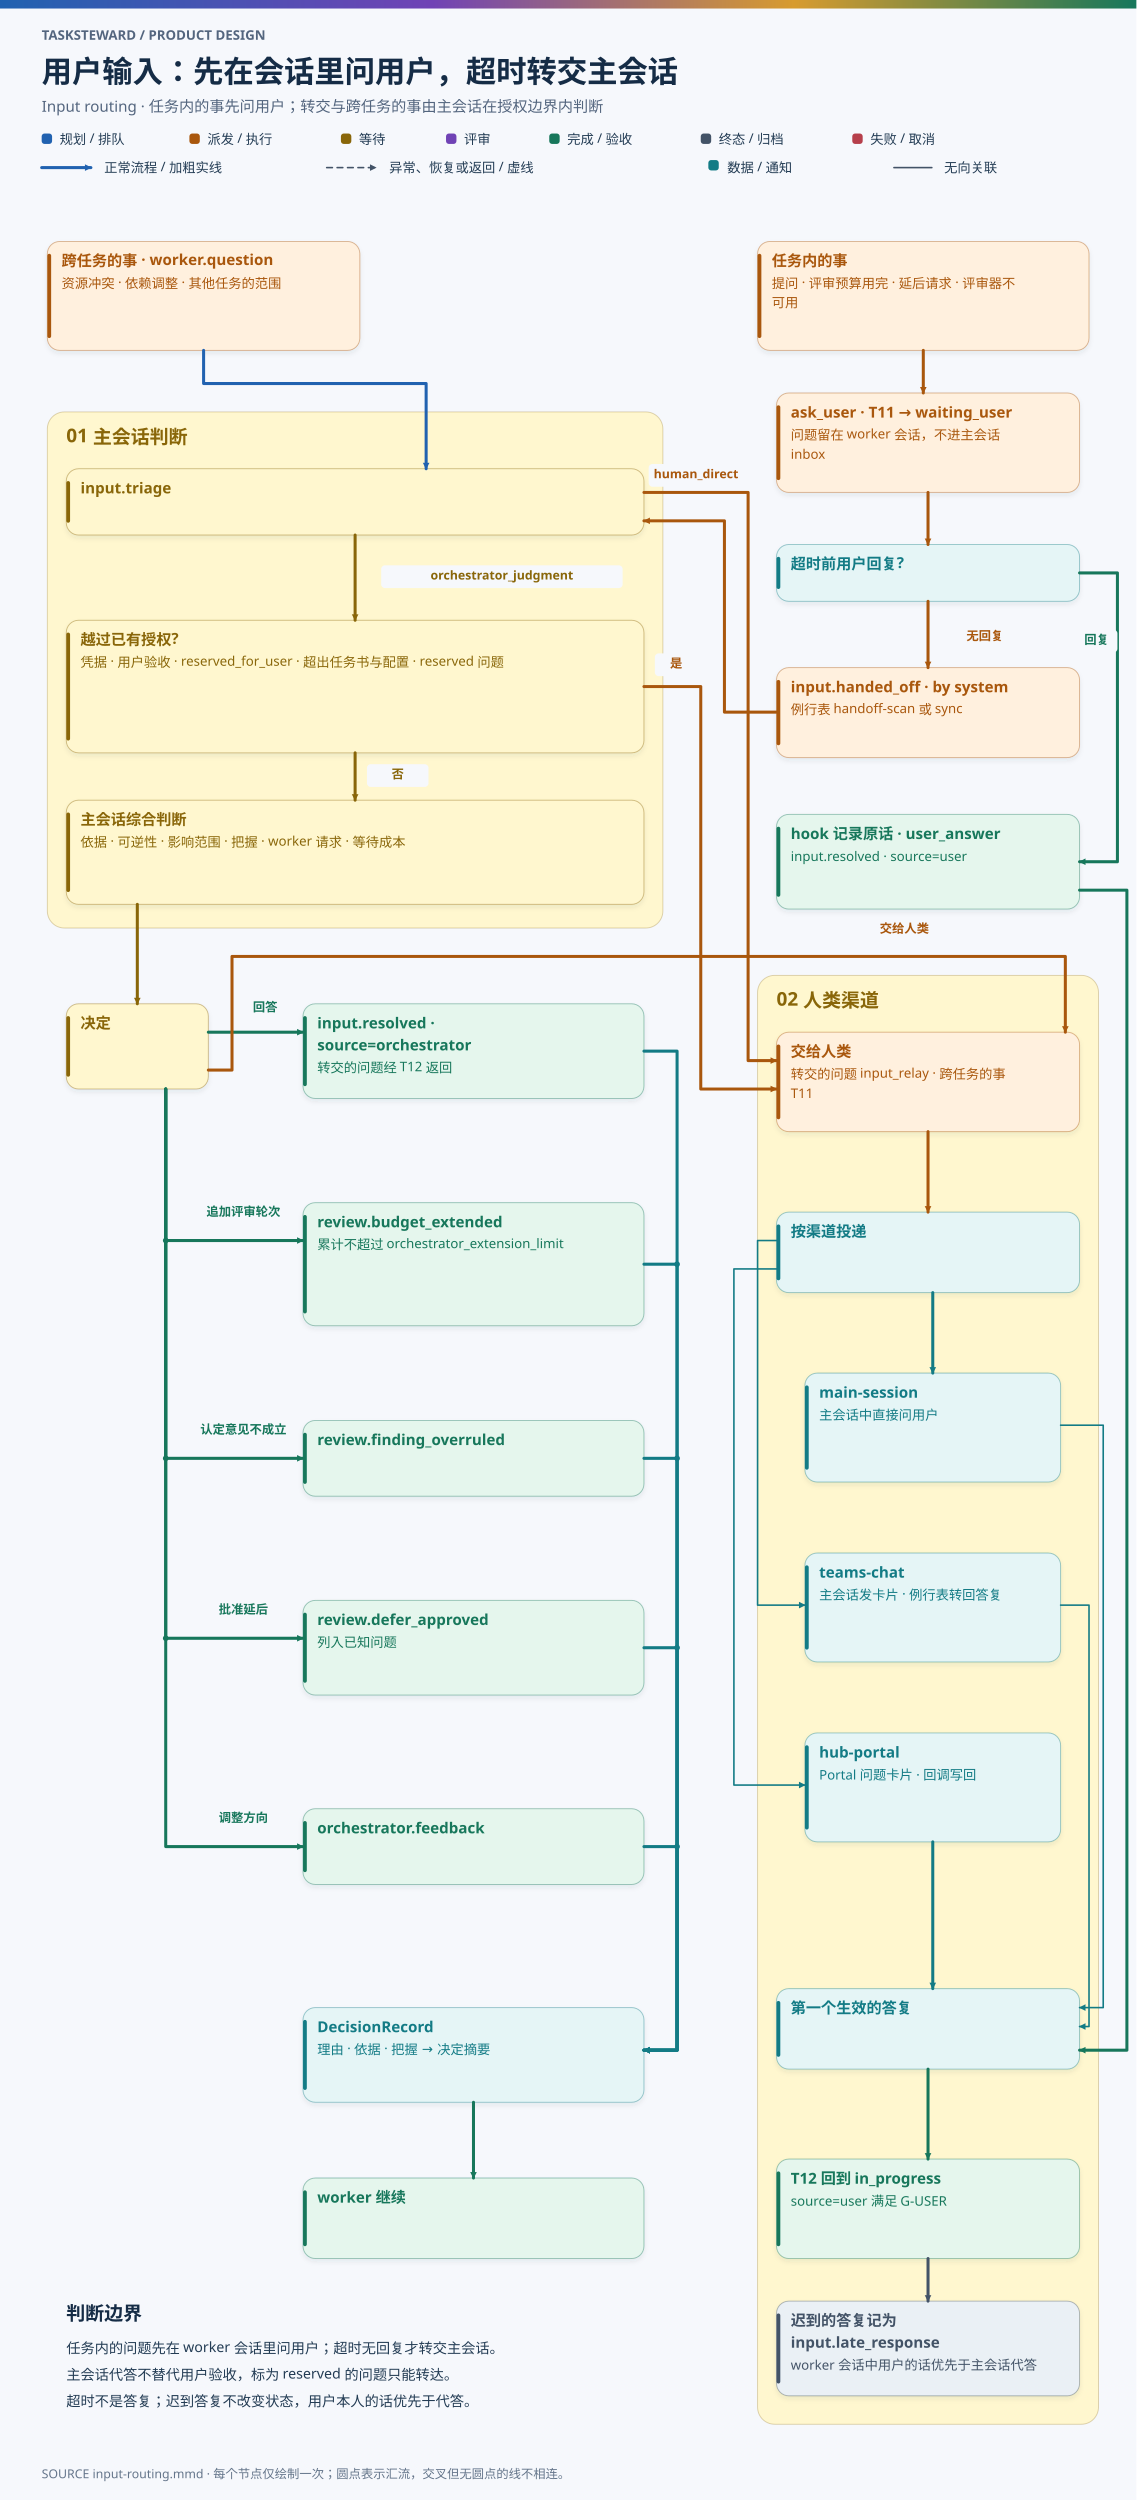
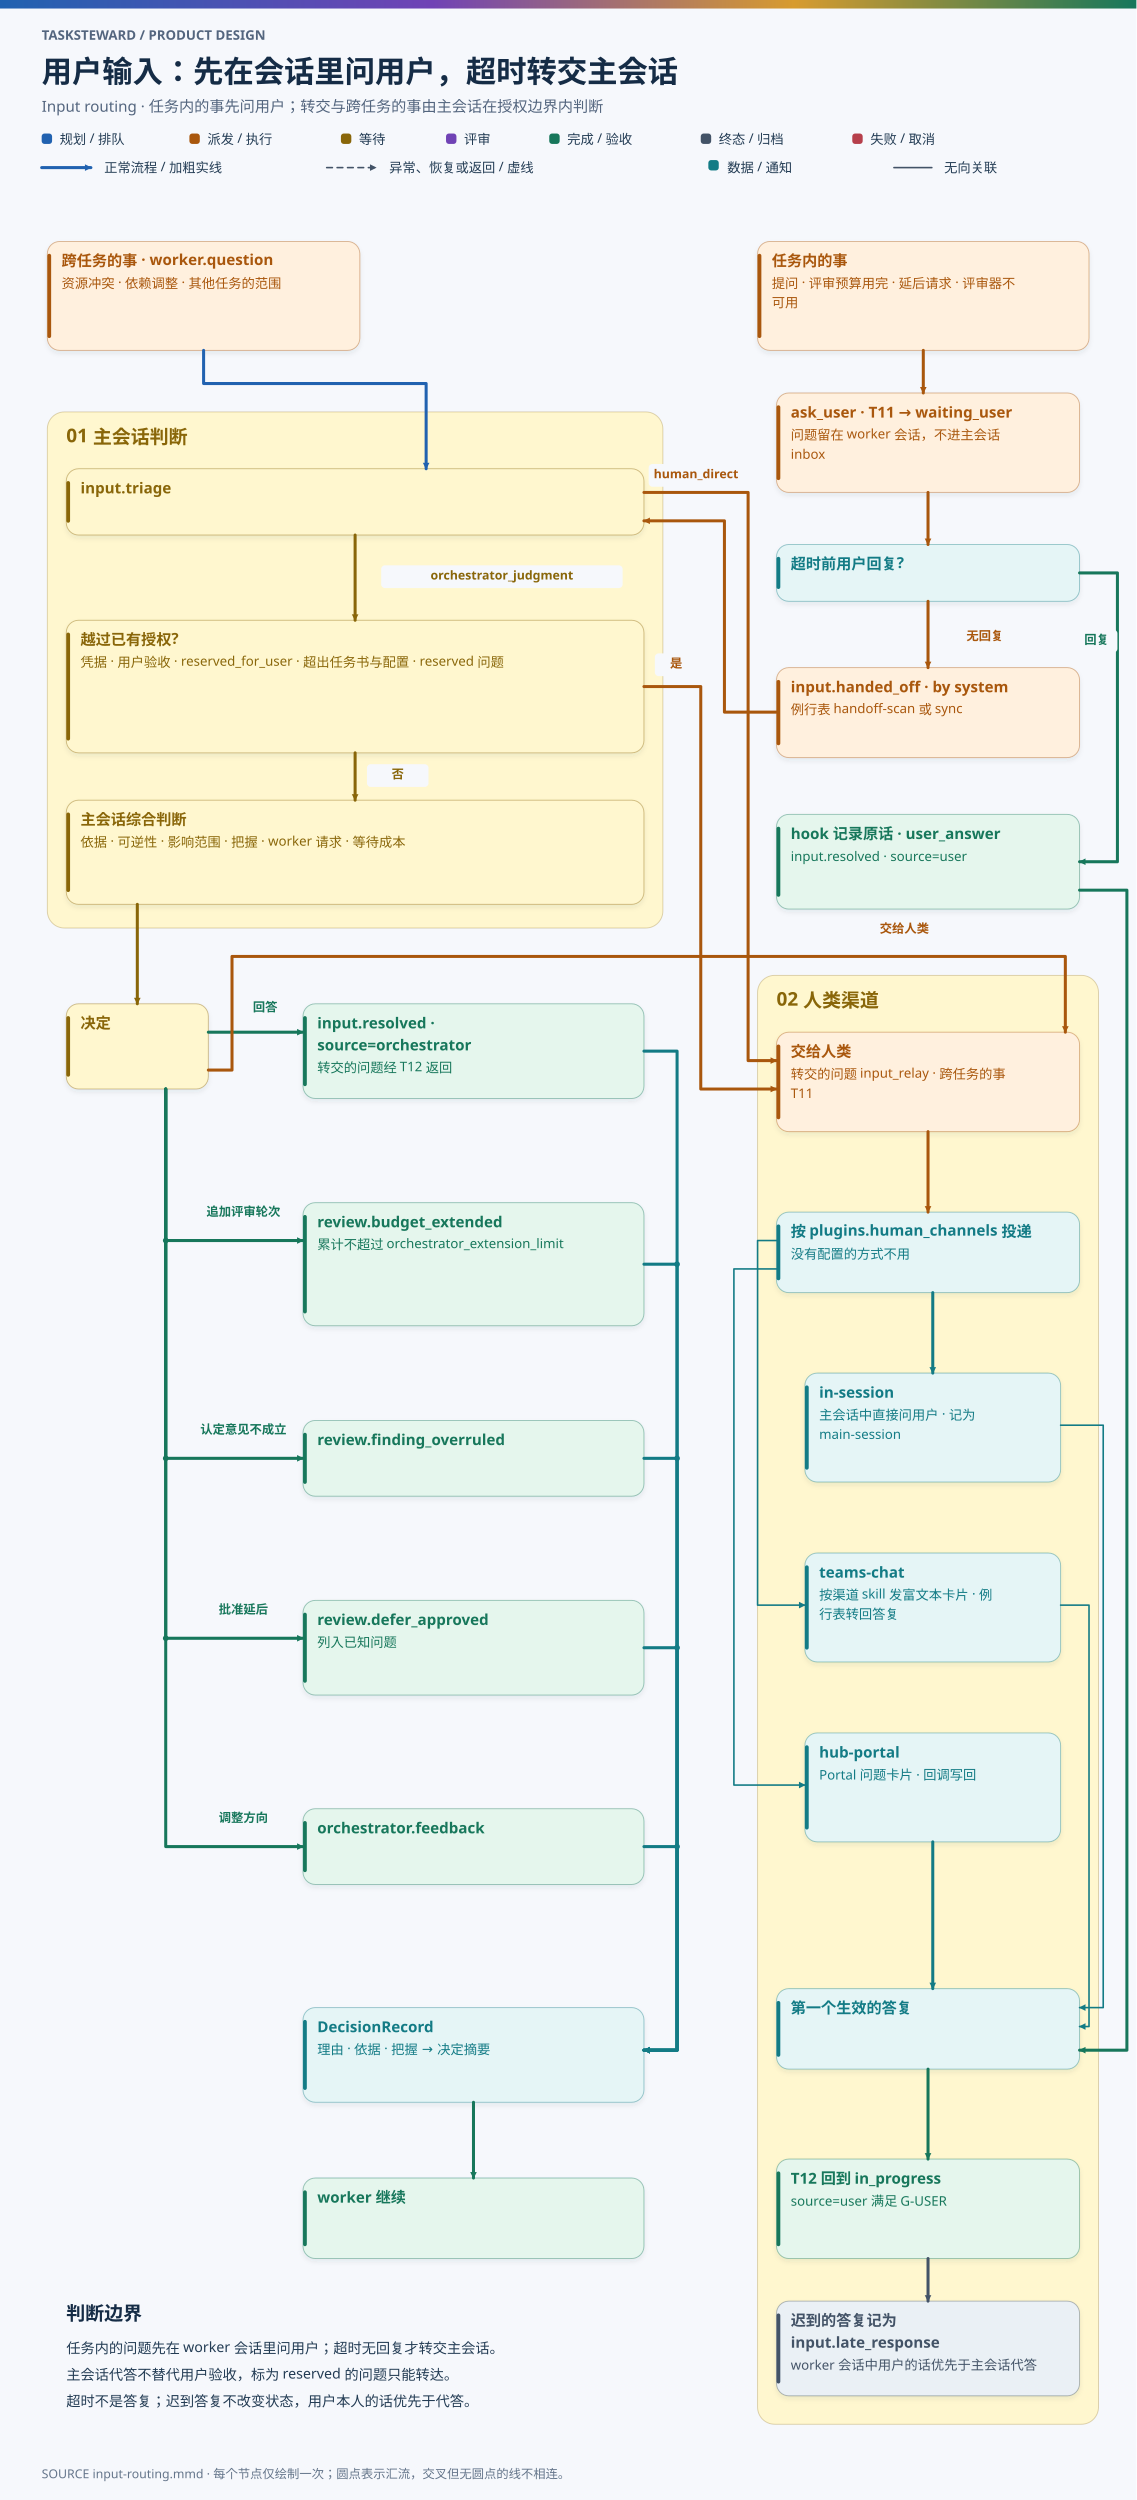
<svg xmlns="http://www.w3.org/2000/svg" width="1200" height="2640" viewBox="0 0 1200 2640" role="img" aria-labelledby="input-routing-title" font-family="Segoe UI, Microsoft YaHei, sans-serif">
  <defs>
    <linearGradient id="input-routing-header">
      <stop stop-color="#2162B0" />
      <stop offset=".38" stop-color="#7043B5" />
      <stop offset=".7" stop-color="#D79B2F" />
      <stop offset="1" stop-color="#17775B" />
    </linearGradient>
    <filter id="input-routing-shadow" x="-10%" y="-20%" width="120%" height="150%">
      <feDropShadow dx="0" dy="3" stdDeviation="3" flood-color="#19334F" flood-opacity=".08" />
    </filter>
    <marker id="input-routing-arrow-blue" viewBox="0 0 10 10" refX="9" refY="5" markerWidth="7" markerHeight="7" orient="auto-start-reverse" markerUnits="userSpaceOnUse">
      <path d="M 0 0 L 10 5 L 0 10 z" fill="#2162B0" />
    </marker>
    <marker id="input-routing-arrow-orange" viewBox="0 0 10 10" refX="9" refY="5" markerWidth="7" markerHeight="7" orient="auto-start-reverse" markerUnits="userSpaceOnUse">
      <path d="M 0 0 L 10 5 L 0 10 z" fill="#A9570D" />
    </marker>
    <marker id="input-routing-arrow-yellow" viewBox="0 0 10 10" refX="9" refY="5" markerWidth="7" markerHeight="7" orient="auto-start-reverse" markerUnits="userSpaceOnUse">
      <path d="M 0 0 L 10 5 L 0 10 z" fill="#896609" />
    </marker>
    <marker id="input-routing-arrow-purple" viewBox="0 0 10 10" refX="9" refY="5" markerWidth="7" markerHeight="7" orient="auto-start-reverse" markerUnits="userSpaceOnUse">
      <path d="M 0 0 L 10 5 L 0 10 z" fill="#7043B5" />
    </marker>
    <marker id="input-routing-arrow-green" viewBox="0 0 10 10" refX="9" refY="5" markerWidth="7" markerHeight="7" orient="auto-start-reverse" markerUnits="userSpaceOnUse">
      <path d="M 0 0 L 10 5 L 0 10 z" fill="#17775B" />
    </marker>
    <marker id="input-routing-arrow-slate" viewBox="0 0 10 10" refX="9" refY="5" markerWidth="7" markerHeight="7" orient="auto-start-reverse" markerUnits="userSpaceOnUse">
      <path d="M 0 0 L 10 5 L 0 10 z" fill="#435367" />
    </marker>
    <marker id="input-routing-arrow-red" viewBox="0 0 10 10" refX="9" refY="5" markerWidth="7" markerHeight="7" orient="auto-start-reverse" markerUnits="userSpaceOnUse">
      <path d="M 0 0 L 10 5 L 0 10 z" fill="#B63F4B" />
    </marker>
    <marker id="input-routing-arrow-teal" viewBox="0 0 10 10" refX="9" refY="5" markerWidth="7" markerHeight="7" orient="auto-start-reverse" markerUnits="userSpaceOnUse">
      <path d="M 0 0 L 10 5 L 0 10 z" fill="#137B85" />
    </marker>
  </defs>
  <rect x="0" y="0" width="1200" height="2640" rx="0" fill="#F6F8FC" stroke="none" />
  <rect x="0" y="0" width="1200" height="9" rx="0" fill="url(#input-routing-header)" stroke="none" />
  <text x="44" y="42" font-size="14" fill="#53657E" text-anchor="start" font-weight="600">TASKSTEWARD  /  PRODUCT DESIGN</text>
  <text x="44" y="87" font-size="32" fill="#152C46" text-anchor="start" font-weight="700">用户输入：先在会话里问用户，超时转交主会话</text>
  <text x="44" y="118" font-size="16" fill="#53657E" text-anchor="start" font-weight="400">Input routing  ·  任务内的事先问用户；转交与跨任务的事由主会话在授权边界内判断</text>
  <rect x="44" y="141" width="11" height="11" rx="3" fill="#2162B0" stroke="none" />
  <text x="63" y="152" font-size="14" fill="#233C54" text-anchor="start" font-weight="400">规划 / 排队</text>
  <rect x="200" y="141" width="11" height="11" rx="3" fill="#A9570D" stroke="none" />
  <text x="219" y="152" font-size="14" fill="#233C54" text-anchor="start" font-weight="400">派发 / 执行</text>
  <rect x="360" y="141" width="11" height="11" rx="3" fill="#896609" stroke="none" />
  <text x="379" y="152" font-size="14" fill="#233C54" text-anchor="start" font-weight="400">等待</text>
  <rect x="471" y="141" width="11" height="11" rx="3" fill="#7043B5" stroke="none" />
  <text x="490" y="152" font-size="14" fill="#233C54" text-anchor="start" font-weight="400">评审</text>
  <rect x="580" y="141" width="11" height="11" rx="3" fill="#17775B" stroke="none" />
  <text x="599" y="152" font-size="14" fill="#233C54" text-anchor="start" font-weight="400">完成 / 验收</text>
  <rect x="740" y="141" width="11" height="11" rx="3" fill="#435367" stroke="none" />
  <text x="759" y="152" font-size="14" fill="#233C54" text-anchor="start" font-weight="400">终态 / 归档</text>
  <rect x="900" y="141" width="11" height="11" rx="3" fill="#B63F4B" stroke="none" />
  <text x="919" y="152" font-size="14" fill="#233C54" text-anchor="start" font-weight="400">失败 / 取消</text>
  <path d="M 44,177 L 96,177" fill="none" stroke="#2162B0" stroke-width="3.2" stroke-linecap="round" stroke-linejoin="round" marker-end="url(#input-routing-arrow-blue)" />
  <text x="110" y="182" font-size="14" fill="#233C54" text-anchor="start" font-weight="400">正常流程 / 加粗实线</text>
  <path d="M 345,177 L 397,177" fill="none" stroke="#435367" stroke-width="1.7" stroke-linecap="round" stroke-linejoin="round" stroke-dasharray="6 5" marker-end="url(#input-routing-arrow-slate)" />
  <text x="411" y="182" font-size="14" fill="#233C54" text-anchor="start" font-weight="400">异常、恢复或返回 / 虚线</text>
  <rect x="748" y="169" width="11" height="11" rx="3" fill="#137B85" stroke="none" />
  <text x="768" y="182" font-size="14" fill="#233C54" text-anchor="start" font-weight="400">数据 / 通知</text>
  <path d="M 944,177 L 984,177" fill="none" stroke="#435367" stroke-width="1.7" stroke-linecap="round" stroke-linejoin="round" />
  <text x="997" y="182" font-size="14" fill="#233C54" text-anchor="start" font-weight="400">无向关联</text>
  <g data-node="Q2" data-box="50,255,330,115">
    <rect x="50" y="255" width="330" height="115" rx="13" fill="#FFF0DE" stroke="#A9570D" filter="url(#input-routing-shadow)" stroke-opacity=".40" />
    <rect x="50" y="268" width="4" height="89" rx="2" fill="#A9570D" stroke="none" />
    <text x="65" y="281" font-size="16" fill="#A9570D" text-anchor="start" font-weight="650">跨任务的事 · worker.question</text>
    <text x="65" y="304.2" font-size="14" fill="#A9570D" text-anchor="start" font-weight="400">资源冲突 · 依赖调整 · 其他任务的范围</text>
  </g>
  <g data-node="Q1" data-box="800,255,350,115">
    <rect x="800" y="255" width="350" height="115" rx="13" fill="#FFF0DE" stroke="#A9570D" filter="url(#input-routing-shadow)" stroke-opacity=".40" />
    <rect x="800" y="268" width="4" height="89" rx="2" fill="#A9570D" stroke="none" />
    <text x="815" y="281" font-size="16" fill="#A9570D" text-anchor="start" font-weight="650">任务内的事</text>
    <text x="815" y="304.2" font-size="14" fill="#A9570D" text-anchor="start" font-weight="400">提问 · 评审预算用完 · 延后请求 · 评审器不</text>
    <text x="815" y="324.5" font-size="14" fill="#A9570D" text-anchor="start" font-weight="400">可用</text>
  </g>
  <g data-node="ASK" data-box="820,415,320,105">
    <rect x="820" y="415" width="320" height="105" rx="13" fill="#FFF0DE" stroke="#A9570D" filter="url(#input-routing-shadow)" stroke-opacity=".40" />
    <rect x="820" y="428" width="4" height="79" rx="2" fill="#A9570D" stroke="none" />
    <text x="835" y="441" font-size="16" fill="#A9570D" text-anchor="start" font-weight="650">ask_user · T11 → waiting_user</text>
    <text x="835" y="464.2" font-size="14" fill="#A9570D" text-anchor="start" font-weight="400">问题留在 worker 会话，不进主会话</text>
    <text x="835" y="484.5" font-size="14" fill="#A9570D" text-anchor="start" font-weight="400">inbox</text>
  </g>
  <g data-node="U" data-box="820,575,320,60">
    <rect x="820" y="575" width="320" height="60" rx="13" fill="#E5F5F6" stroke="#137B85" filter="url(#input-routing-shadow)" stroke-opacity=".40" />
    <rect x="820" y="588" width="4" height="34" rx="2" fill="#137B85" stroke="none" />
    <text x="835" y="601" font-size="16" fill="#137B85" text-anchor="start" font-weight="650">超时前用户回复?</text>
  </g>
  <g data-node="HO" data-box="820,705,320,95">
    <rect x="820" y="705" width="320" height="95" rx="13" fill="#FFF0DE" stroke="#A9570D" filter="url(#input-routing-shadow)" stroke-opacity=".40" />
    <rect x="820" y="718" width="4" height="69" rx="2" fill="#A9570D" stroke="none" />
    <text x="835" y="731" font-size="16" fill="#A9570D" text-anchor="start" font-weight="650">input.handed_off · by system</text>
    <text x="835" y="754.2" font-size="14" fill="#A9570D" text-anchor="start" font-weight="400">例行表 handoff-scan 或 sync</text>
  </g>
  <g data-node="UA" data-box="820,860,320,100">
    <rect x="820" y="860" width="320" height="100" rx="13" fill="#E5F6ED" stroke="#17775B" filter="url(#input-routing-shadow)" stroke-opacity=".40" />
    <rect x="820" y="873" width="4" height="74" rx="2" fill="#17775B" stroke="none" />
    <text x="835" y="886" font-size="16" fill="#17775B" text-anchor="start" font-weight="650">hook 记录原话 · user_answer</text>
    <text x="835" y="909.2" font-size="14" fill="#17775B" text-anchor="start" font-weight="400">input.resolved · source=user</text>
  </g>
  <rect x="50" y="435" width="650" height="545" rx="18" fill="#FFF7CF" stroke="#896609" stroke-opacity=".28" />
  <text x="70" y="467" font-size="20" fill="#896609" text-anchor="start" font-weight="700">01  主会话判断</text>
  <g data-node="J" data-box="70,495,610,70">
    <rect x="70" y="495" width="610" height="70" rx="13" fill="#FFF7CF" stroke="#896609" filter="url(#input-routing-shadow)" stroke-opacity=".40" />
    <rect x="70" y="508" width="4" height="44" rx="2" fill="#896609" stroke="none" />
    <text x="85" y="521" font-size="16" fill="#896609" text-anchor="start" font-weight="650">input.triage</text>
  </g>
  <g data-node="A" data-box="70,655,610,140">
    <rect x="70" y="655" width="610" height="140" rx="13" fill="#FFF7CF" stroke="#896609" filter="url(#input-routing-shadow)" stroke-opacity=".40" />
    <rect x="70" y="668" width="4" height="114" rx="2" fill="#896609" stroke="none" />
    <text x="85" y="681" font-size="16" fill="#896609" text-anchor="start" font-weight="650">越过已有授权?</text>
    <text x="85" y="704.2" font-size="14" fill="#896609" text-anchor="start" font-weight="400">凭据 · 用户验收 · reserved_for_user · 超出任务书与配置 · reserved 问题</text>
  </g>
  <g data-node="F" data-box="70,845,610,110">
    <rect x="70" y="845" width="610" height="110" rx="13" fill="#FFF7CF" stroke="#896609" filter="url(#input-routing-shadow)" stroke-opacity=".40" />
    <rect x="70" y="858" width="4" height="84" rx="2" fill="#896609" stroke="none" />
    <text x="85" y="871" font-size="16" fill="#896609" text-anchor="start" font-weight="650">主会话综合判断</text>
    <text x="85" y="894.2" font-size="14" fill="#896609" text-anchor="start" font-weight="400">依据 · 可逆性 · 影响范围 · 把握 · worker 请求 · 等待成本</text>
  </g>
  <g data-node="D" data-box="70,1060,150,90">
    <rect x="70" y="1060" width="150" height="90" rx="13" fill="#FFF7CF" stroke="#896609" filter="url(#input-routing-shadow)" stroke-opacity=".40" />
    <rect x="70" y="1073" width="4" height="64" rx="2" fill="#896609" stroke="none" />
    <text x="85" y="1086" font-size="16" fill="#896609" text-anchor="start" font-weight="650">决定</text>
  </g>
  <g data-node="R1" data-box="320,1060,360,100">
    <rect x="320" y="1060" width="360" height="100" rx="13" fill="#E5F6ED" stroke="#17775B" filter="url(#input-routing-shadow)" stroke-opacity=".40" />
    <rect x="320" y="1073" width="4" height="74" rx="2" fill="#17775B" stroke="none" />
    <text x="335" y="1086" font-size="16" fill="#17775B" text-anchor="start" font-weight="650">input.resolved ·</text>
    <text x="335" y="1109.2" font-size="16" fill="#17775B" text-anchor="start" font-weight="650">source=orchestrator</text>
    <text x="335" y="1132.4" font-size="14" fill="#17775B" text-anchor="start" font-weight="400">转交的问题经 T12 返回</text>
  </g>
  <g data-node="R2" data-box="320,1270,360,130">
    <rect x="320" y="1270" width="360" height="130" rx="13" fill="#E5F6ED" stroke="#17775B" filter="url(#input-routing-shadow)" stroke-opacity=".40" />
    <rect x="320" y="1283" width="4" height="104" rx="2" fill="#17775B" stroke="none" />
    <text x="335" y="1296" font-size="16" fill="#17775B" text-anchor="start" font-weight="650">review.budget_extended</text>
    <text x="335" y="1319.2" font-size="14" fill="#17775B" text-anchor="start" font-weight="400">累计不超过 orchestrator_extension_limit</text>
  </g>
  <g data-node="R3" data-box="320,1500,360,80">
    <rect x="320" y="1500" width="360" height="80" rx="13" fill="#E5F6ED" stroke="#17775B" filter="url(#input-routing-shadow)" stroke-opacity=".40" />
    <rect x="320" y="1513" width="4" height="54" rx="2" fill="#17775B" stroke="none" />
    <text x="335" y="1526" font-size="16" fill="#17775B" text-anchor="start" font-weight="650">review.finding_overruled</text>
  </g>
  <g data-node="R4" data-box="320,1690,360,100">
    <rect x="320" y="1690" width="360" height="100" rx="13" fill="#E5F6ED" stroke="#17775B" filter="url(#input-routing-shadow)" stroke-opacity=".40" />
    <rect x="320" y="1703" width="4" height="74" rx="2" fill="#17775B" stroke="none" />
    <text x="335" y="1716" font-size="16" fill="#17775B" text-anchor="start" font-weight="650">review.defer_approved</text>
    <text x="335" y="1739.2" font-size="14" fill="#17775B" text-anchor="start" font-weight="400">列入已知问题</text>
  </g>
  <g data-node="R5" data-box="320,1910,360,80">
    <rect x="320" y="1910" width="360" height="80" rx="13" fill="#E5F6ED" stroke="#17775B" filter="url(#input-routing-shadow)" stroke-opacity=".40" />
    <rect x="320" y="1923" width="4" height="54" rx="2" fill="#17775B" stroke="none" />
    <text x="335" y="1936" font-size="16" fill="#17775B" text-anchor="start" font-weight="650">orchestrator.feedback</text>
  </g>
  <g data-node="DR" data-box="320,2120,360,100">
    <rect x="320" y="2120" width="360" height="100" rx="13" fill="#E5F5F6" stroke="#137B85" filter="url(#input-routing-shadow)" stroke-opacity=".40" />
    <rect x="320" y="2133" width="4" height="74" rx="2" fill="#137B85" stroke="none" />
    <text x="335" y="2146" font-size="16" fill="#137B85" text-anchor="start" font-weight="650">DecisionRecord</text>
    <text x="335" y="2169.2" font-size="14" fill="#137B85" text-anchor="start" font-weight="400">理由 · 依据 · 把握 → 决定摘要</text>
  </g>
  <g data-node="W1" data-box="320,2300,360,85">
    <rect x="320" y="2300" width="360" height="85" rx="13" fill="#E5F6ED" stroke="#17775B" filter="url(#input-routing-shadow)" stroke-opacity=".40" />
    <rect x="320" y="2313" width="4" height="59" rx="2" fill="#17775B" stroke="none" />
    <text x="335" y="2326" font-size="16" fill="#17775B" text-anchor="start" font-weight="650">worker 继续</text>
  </g>
  <rect x="800" y="1030" width="360" height="1530" rx="18" fill="#FFF7CF" stroke="#896609" stroke-opacity=".28" />
  <text x="820" y="1062" font-size="20" fill="#896609" text-anchor="start" font-weight="700">02  人类渠道</text>
  <g data-node="ESC" data-box="820,1090,320,105">
    <rect x="820" y="1090" width="320" height="105" rx="13" fill="#FFF0DE" stroke="#A9570D" filter="url(#input-routing-shadow)" stroke-opacity=".40" />
    <rect x="820" y="1103" width="4" height="79" rx="2" fill="#A9570D" stroke="none" />
    <text x="835" y="1116" font-size="16" fill="#A9570D" text-anchor="start" font-weight="650">交给人类</text>
    <text x="835" y="1139.2" font-size="14" fill="#A9570D" text-anchor="start" font-weight="400">转交的问题 input_relay · 跨任务的事</text>
    <text x="835" y="1159.5" font-size="14" fill="#A9570D" text-anchor="start" font-weight="400">T11</text>
  </g>
  <g data-node="CH" data-box="820,1280,320,85">
    <rect x="820" y="1280" width="320" height="85" rx="13" fill="#E5F5F6" stroke="#137B85" filter="url(#input-routing-shadow)" stroke-opacity=".40" />
    <rect x="820" y="1293" width="4" height="59" rx="2" fill="#137B85" stroke="none" />
-     <text x="835" y="1306" font-size="16" fill="#137B85" text-anchor="start" font-weight="650">按渠道投递</text>
+     <text x="835" y="1306" font-size="16" fill="#137B85" text-anchor="start" font-weight="650">按 plugins.human_channels 投递</text>
+     <text x="835" y="1329.2" font-size="14" fill="#137B85" text-anchor="start" font-weight="400">没有配置的方式不用</text>
  </g>
  <g data-node="S1" data-box="850,1450,270,115">
    <rect x="850" y="1450" width="270" height="115" rx="13" fill="#E5F5F6" stroke="#137B85" filter="url(#input-routing-shadow)" stroke-opacity=".40" />
    <rect x="850" y="1463" width="4" height="89" rx="2" fill="#137B85" stroke="none" />
-     <text x="865" y="1476" font-size="16" fill="#137B85" text-anchor="start" font-weight="650">main-session</text>
-     <text x="865" y="1499.2" font-size="14" fill="#137B85" text-anchor="start" font-weight="400">主会话中直接问用户</text>
+     <text x="865" y="1476" font-size="16" fill="#137B85" text-anchor="start" font-weight="650">in-session</text>
+     <text x="865" y="1499.2" font-size="14" fill="#137B85" text-anchor="start" font-weight="400">主会话中直接问用户 · 记为</text>
+     <text x="865" y="1519.5" font-size="14" fill="#137B85" text-anchor="start" font-weight="400">main-session</text>
  </g>
  <g data-node="S2" data-box="850,1640,270,115">
    <rect x="850" y="1640" width="270" height="115" rx="13" fill="#E5F5F6" stroke="#137B85" filter="url(#input-routing-shadow)" stroke-opacity=".40" />
    <rect x="850" y="1653" width="4" height="89" rx="2" fill="#137B85" stroke="none" />
    <text x="865" y="1666" font-size="16" fill="#137B85" text-anchor="start" font-weight="650">teams-chat</text>
-     <text x="865" y="1689.2" font-size="14" fill="#137B85" text-anchor="start" font-weight="400">主会话发卡片 · 例行表转回答复</text>
+     <text x="865" y="1689.2" font-size="14" fill="#137B85" text-anchor="start" font-weight="400">按渠道 skill 发富文本卡片 · 例</text>
+     <text x="865" y="1709.5" font-size="14" fill="#137B85" text-anchor="start" font-weight="400">行表转回答复</text>
  </g>
  <g data-node="S3" data-box="850,1830,270,115">
    <rect x="850" y="1830" width="270" height="115" rx="13" fill="#E5F5F6" stroke="#137B85" filter="url(#input-routing-shadow)" stroke-opacity=".40" />
    <rect x="850" y="1843" width="4" height="89" rx="2" fill="#137B85" stroke="none" />
    <text x="865" y="1856" font-size="16" fill="#137B85" text-anchor="start" font-weight="650">hub-portal</text>
    <text x="865" y="1879.2" font-size="14" fill="#137B85" text-anchor="start" font-weight="400">Portal 问题卡片 · 回调写回</text>
  </g>
  <g data-node="V" data-box="820,2100,320,85">
    <rect x="820" y="2100" width="320" height="85" rx="13" fill="#E5F5F6" stroke="#137B85" filter="url(#input-routing-shadow)" stroke-opacity=".40" />
    <rect x="820" y="2113" width="4" height="59" rx="2" fill="#137B85" stroke="none" />
    <text x="835" y="2126" font-size="16" fill="#137B85" text-anchor="start" font-weight="650">第一个生效的答复</text>
  </g>
  <g data-node="RR" data-box="820,2280,320,105">
    <rect x="820" y="2280" width="320" height="105" rx="13" fill="#E5F6ED" stroke="#17775B" filter="url(#input-routing-shadow)" stroke-opacity=".40" />
    <rect x="820" y="2293" width="4" height="79" rx="2" fill="#17775B" stroke="none" />
    <text x="835" y="2306" font-size="16" fill="#17775B" text-anchor="start" font-weight="650">T12 回到 in_progress</text>
    <text x="835" y="2329.2" font-size="14" fill="#17775B" text-anchor="start" font-weight="400">source=user 满足 G-USER</text>
  </g>
  <g data-node="C" data-box="820,2430,320,100">
    <rect x="820" y="2430" width="320" height="100" rx="13" fill="#EAF0F5" stroke="#435367" filter="url(#input-routing-shadow)" stroke-opacity=".40" />
    <rect x="820" y="2443" width="4" height="74" rx="2" fill="#435367" stroke="none" />
    <text x="835" y="2456" font-size="16" fill="#435367" text-anchor="start" font-weight="650">迟到的答复记为</text>
    <text x="835" y="2479.2" font-size="16" fill="#435367" text-anchor="start" font-weight="650">input.late_response</text>
    <text x="835" y="2502.4" font-size="14" fill="#435367" text-anchor="start" font-weight="400">worker 会话中用户的话优先于主会话代答</text>
  </g>
  <g data-label-ref="input-routing-label-0" data-edge="0" data-source="Q1" data-target="ASK">
    <path d="M 975,370 L 975,415" fill="none" stroke="#A9570D" stroke-width="3.2" stroke-linecap="round" stroke-linejoin="round" marker-end="url(#input-routing-arrow-orange)" />
  </g>
  <g data-label-ref="input-routing-label-1" data-edge="1" data-source="Q2" data-target="J">
    <path d="M 215,370 L 215,405 L 450,405 L 450,495" fill="none" stroke="#2162B0" stroke-width="3.2" stroke-linecap="round" stroke-linejoin="round" marker-end="url(#input-routing-arrow-blue)" />
  </g>
  <g data-label-ref="input-routing-label-2" data-edge="2" data-source="ASK" data-target="U">
    <path d="M 980,520 L 980,575" fill="none" stroke="#A9570D" stroke-width="3.2" stroke-linecap="round" stroke-linejoin="round" marker-end="url(#input-routing-arrow-orange)" />
  </g>
  <g data-label-ref="input-routing-label-3" data-edge="3" data-source="U" data-target="UA">
    <path d="M 1140,605 L 1180,605 L 1180,910 L 1140,910" fill="none" stroke="#17775B" stroke-width="3.2" stroke-linecap="round" stroke-linejoin="round" marker-end="url(#input-routing-arrow-green)" />
  </g>
  <g data-label-ref="input-routing-label-4" data-edge="4" data-source="U" data-target="HO">
    <path d="M 980,635 L 980,705" fill="none" stroke="#A9570D" stroke-width="3.2" stroke-linecap="round" stroke-linejoin="round" marker-end="url(#input-routing-arrow-orange)" />
  </g>
  <g data-label-ref="input-routing-label-5" data-edge="5" data-source="HO" data-target="J">
    <path d="M 820,752 L 765,752 L 765,550 L 680,550" fill="none" stroke="#A9570D" stroke-width="3.2" stroke-linecap="round" stroke-linejoin="round" marker-end="url(#input-routing-arrow-orange)" />
  </g>
  <g data-label-ref="input-routing-label-6" data-edge="6" data-source="J" data-target="ESC">
    <path d="M 680,520 L 790,520 L 790,1120 L 820,1120" fill="none" stroke="#A9570D" stroke-width="3.2" stroke-linecap="round" stroke-linejoin="round" marker-end="url(#input-routing-arrow-orange)" />
  </g>
  <g data-label-ref="input-routing-label-7" data-edge="7" data-source="J" data-target="A">
    <path d="M 375.0,565 L 375.0,655" fill="none" stroke="#896609" stroke-width="3.2" stroke-linecap="round" stroke-linejoin="round" marker-end="url(#input-routing-arrow-yellow)" />
  </g>
  <g data-label-ref="input-routing-label-8" data-edge="8" data-source="A" data-target="ESC">
    <path d="M 680,725 L 740,725 L 740,1150 L 820,1150" fill="none" stroke="#A9570D" stroke-width="3.2" stroke-linecap="round" stroke-linejoin="round" marker-end="url(#input-routing-arrow-orange)" />
  </g>
  <g data-label-ref="input-routing-label-9" data-edge="9" data-source="A" data-target="F">
    <path d="M 375.0,795 L 375.0,845" fill="none" stroke="#896609" stroke-width="3.2" stroke-linecap="round" stroke-linejoin="round" marker-end="url(#input-routing-arrow-yellow)" />
  </g>
  <g data-label-ref="input-routing-label-10" data-edge="10" data-source="F" data-target="D">
    <path d="M 145,955 L 145,1060" fill="none" stroke="#896609" stroke-width="3.2" stroke-linecap="round" stroke-linejoin="round" marker-end="url(#input-routing-arrow-yellow)" />
  </g>
  <g data-label-ref="input-routing-label-11" data-edge="11" data-source="D" data-target="R1">
    <path d="M 220,1090 L 320,1090" fill="none" stroke="#17775B" stroke-width="3.2" stroke-linecap="round" stroke-linejoin="round" marker-end="url(#input-routing-arrow-green)" />
  </g>
  <g data-label-ref="input-routing-label-12" data-edge="12" data-source="D" data-target="R2">
    <path d="M 175,1150 L 175,1310 L 320,1310" fill="none" stroke="#17775B" stroke-width="3.2" stroke-linecap="round" stroke-linejoin="round" marker-end="url(#input-routing-arrow-green)" />
  </g>
  <g data-label-ref="input-routing-label-13" data-edge="13" data-source="D" data-target="R3">
    <path d="M 175,1150 L 175,1540 L 320,1540" fill="none" stroke="#17775B" stroke-width="3.2" stroke-linecap="round" stroke-linejoin="round" marker-end="url(#input-routing-arrow-green)" />
  </g>
  <g data-label-ref="input-routing-label-14" data-edge="14" data-source="D" data-target="R4">
    <path d="M 175,1150 L 175,1730 L 320,1730" fill="none" stroke="#17775B" stroke-width="3.2" stroke-linecap="round" stroke-linejoin="round" marker-end="url(#input-routing-arrow-green)" />
  </g>
  <g data-label-ref="input-routing-label-15" data-edge="15" data-source="D" data-target="R5">
    <path d="M 175,1150 L 175,1950 L 320,1950" fill="none" stroke="#17775B" stroke-width="3.2" stroke-linecap="round" stroke-linejoin="round" marker-end="url(#input-routing-arrow-green)" />
  </g>
  <g data-label-ref="input-routing-label-16" data-edge="16" data-source="D" data-target="ESC">
    <path d="M 220,1130 L 245,1130 L 245,1010 L 1125,1010 L 1125,1090" fill="none" stroke="#A9570D" stroke-width="3.2" stroke-linecap="round" stroke-linejoin="round" marker-end="url(#input-routing-arrow-orange)" />
  </g>
  <g data-label-ref="input-routing-label-17" data-edge="17" data-source="R1" data-target="DR">
    <path d="M 680,1110 L 715,1110 L 715,2165 L 680,2165" fill="none" stroke="#137B85" stroke-width="3.2" stroke-linecap="round" stroke-linejoin="round" marker-end="url(#input-routing-arrow-teal)" />
  </g>
  <g data-label-ref="input-routing-label-18" data-edge="18" data-source="R2" data-target="DR">
    <path d="M 680,1335 L 715,1335 L 715,2165 L 680,2165" fill="none" stroke="#137B85" stroke-width="3.2" stroke-linecap="round" stroke-linejoin="round" marker-end="url(#input-routing-arrow-teal)" />
  </g>
  <g data-label-ref="input-routing-label-19" data-edge="19" data-source="R3" data-target="DR">
    <path d="M 680,1540 L 715,1540 L 715,2165 L 680,2165" fill="none" stroke="#137B85" stroke-width="3.2" stroke-linecap="round" stroke-linejoin="round" marker-end="url(#input-routing-arrow-teal)" />
  </g>
  <g data-label-ref="input-routing-label-20" data-edge="20" data-source="R4" data-target="DR">
    <path d="M 680,1740 L 715,1740 L 715,2165 L 680,2165" fill="none" stroke="#137B85" stroke-width="3.2" stroke-linecap="round" stroke-linejoin="round" marker-end="url(#input-routing-arrow-teal)" />
  </g>
  <g data-label-ref="input-routing-label-21" data-edge="21" data-source="R5" data-target="DR">
    <path d="M 680,1950 L 715,1950 L 715,2165 L 680,2165" fill="none" stroke="#137B85" stroke-width="3.2" stroke-linecap="round" stroke-linejoin="round" marker-end="url(#input-routing-arrow-teal)" />
  </g>
  <circle cx="175" cy="1310" r="3" fill="#17775B" />
  <circle cx="175" cy="1540" r="3" fill="#17775B" />
  <circle cx="175" cy="1730" r="3" fill="#17775B" />
  <circle cx="715" cy="1335" r="3" fill="#137B85" />
  <circle cx="715" cy="1540" r="3" fill="#137B85" />
  <circle cx="715" cy="1740" r="3" fill="#137B85" />
  <circle cx="715" cy="1950" r="3" fill="#137B85" />
  <g data-label-ref="input-routing-label-22" data-edge="22" data-source="DR" data-target="W1">
    <path d="M 500.0,2220 L 500.0,2300" fill="none" stroke="#17775B" stroke-width="3.2" stroke-linecap="round" stroke-linejoin="round" marker-end="url(#input-routing-arrow-green)" />
  </g>
  <g data-label-ref="input-routing-label-23" data-edge="23" data-source="ESC" data-target="CH">
    <path d="M 980.0,1195 L 980.0,1280" fill="none" stroke="#A9570D" stroke-width="3.2" stroke-linecap="round" stroke-linejoin="round" marker-end="url(#input-routing-arrow-orange)" />
  </g>
  <g data-label-ref="input-routing-label-24" data-edge="24" data-source="CH" data-target="S1">
    <path d="M 985,1365 L 985,1450" fill="none" stroke="#137B85" stroke-width="3.2" stroke-linecap="round" stroke-linejoin="round" marker-end="url(#input-routing-arrow-teal)" />
  </g>
  <g data-label-ref="input-routing-label-25" data-edge="25" data-source="CH" data-target="S2">
    <path d="M 820,1310 L 800,1310 L 800,1695 L 850,1695" fill="none" stroke="#137B85" stroke-width="1.7" stroke-linecap="round" stroke-linejoin="round" marker-end="url(#input-routing-arrow-teal)" />
  </g>
  <g data-label-ref="input-routing-label-26" data-edge="26" data-source="CH" data-target="S3">
    <path d="M 820,1340 L 775,1340 L 775,1885 L 850,1885" fill="none" stroke="#137B85" stroke-width="1.7" stroke-linecap="round" stroke-linejoin="round" marker-end="url(#input-routing-arrow-teal)" />
  </g>
  <g data-label-ref="input-routing-label-27" data-edge="27" data-source="S1" data-target="V">
    <path d="M 1120,1505 L 1165,1505 L 1165,2120 L 1140,2120" fill="none" stroke="#137B85" stroke-width="1.7" stroke-linecap="round" stroke-linejoin="round" marker-end="url(#input-routing-arrow-teal)" />
  </g>
  <g data-label-ref="input-routing-label-28" data-edge="28" data-source="S2" data-target="V">
    <path d="M 1120,1695 L 1150,1695 L 1150,2140 L 1140,2140" fill="none" stroke="#137B85" stroke-width="1.7" stroke-linecap="round" stroke-linejoin="round" marker-end="url(#input-routing-arrow-teal)" />
  </g>
  <g data-label-ref="input-routing-label-29" data-edge="29" data-source="S3" data-target="V">
    <path d="M 985,1945 L 985,2100" fill="none" stroke="#137B85" stroke-width="3.2" stroke-linecap="round" stroke-linejoin="round" marker-end="url(#input-routing-arrow-teal)" />
  </g>
  <g data-label-ref="input-routing-label-30" data-edge="30" data-source="UA" data-target="V">
    <path d="M 1140,940 L 1190,940 L 1190,2165 L 1140,2165" fill="none" stroke="#17775B" stroke-width="3.2" stroke-linecap="round" stroke-linejoin="round" marker-end="url(#input-routing-arrow-green)" />
  </g>
  <g data-label-ref="input-routing-label-31" data-edge="31" data-source="V" data-target="RR">
    <path d="M 980.0,2185 L 980.0,2280" fill="none" stroke="#17775B" stroke-width="3.2" stroke-linecap="round" stroke-linejoin="round" marker-end="url(#input-routing-arrow-green)" />
  </g>
  <g data-label-ref="input-routing-label-32" data-edge="32" data-source="RR" data-target="C">
    <path d="M 980.0,2385 L 980.0,2430" fill="none" stroke="#435367" stroke-width="3.2" stroke-linecap="round" stroke-linejoin="round" marker-end="url(#input-routing-arrow-slate)" />
  </g>
  <text x="70" y="2450" font-size="20" fill="#152C46" text-anchor="start" font-weight="700">判断边界</text>
  <text x="70" y="2485" font-size="15" fill="#233C54" text-anchor="start" font-weight="400">任务内的问题先在 worker 会话里问用户；超时无回复才转交主会话。</text>
  <text x="70" y="2513" font-size="15" fill="#233C54" text-anchor="start" font-weight="400">主会话代答不替代用户验收，标为 reserved 的问题只能转达。</text>
  <text x="70" y="2541" font-size="15" fill="#233C54" text-anchor="start" font-weight="400">超时不是答复；迟到答复不改变状态，用户本人的话优先于代答。</text>
  <g id="input-routing-label-0" />
  <g id="input-routing-label-1" />
  <g id="input-routing-label-2" />
  <g id="input-routing-label-3">
    <g data-label-box="1136.0,665,44,24">
      <rect x="1136.0" y="665" width="44" height="24" rx="4" fill="#F6F8FC" />
      <text x="1158" y="680" font-size="13" fill="#17775B" text-anchor="middle" font-weight="600">回复</text>
    </g>
  </g>
  <g id="input-routing-label-4">
    <g data-label-box="1003.0,661,74,24">
      <rect x="1003.0" y="661" width="74" height="24" rx="4" fill="#F6F8FC" />
      <text x="1040" y="676" font-size="13" fill="#A9570D" text-anchor="middle" font-weight="600">无回复</text>
    </g>
  </g>
  <g id="input-routing-label-5" />
  <g id="input-routing-label-6">
    <g data-label-box="685.0,490,100,24">
      <rect x="685.0" y="490" width="100" height="24" rx="4" fill="#F6F8FC" />
      <text x="735" y="505" font-size="13" fill="#A9570D" text-anchor="middle" font-weight="600">human_direct</text>
    </g>
  </g>
  <g id="input-routing-label-7">
    <g data-label-box="402.5,597,255,24">
      <rect x="402.5" y="597" width="255" height="24" rx="4" fill="#F6F8FC" />
      <text x="530" y="612" font-size="13" fill="#896609" text-anchor="middle" font-weight="600">orchestrator_judgment</text>
    </g>
  </g>
  <g id="input-routing-label-8">
    <g data-label-box="691.5,690,45,24">
      <rect x="691.5" y="690" width="45" height="24" rx="4" fill="#F6F8FC" />
      <text x="714" y="705" font-size="13" fill="#A9570D" text-anchor="middle" font-weight="600">是</text>
    </g>
  </g>
  <g id="input-routing-label-9">
    <g data-label-box="387.5,807,65,24">
      <rect x="387.5" y="807" width="65" height="24" rx="4" fill="#F6F8FC" />
      <text x="420" y="822" font-size="13" fill="#896609" text-anchor="middle" font-weight="600">否</text>
    </g>
  </g>
  <g id="input-routing-label-10" />
  <g id="input-routing-label-11">
    <g data-label-box="250.0,1053,60,24">
      <rect x="250.0" y="1053" width="60" height="24" rx="4" fill="#F6F8FC" />
      <text x="280" y="1068" font-size="13" fill="#17775B" text-anchor="middle" font-weight="600">回答</text>
    </g>
  </g>
  <g id="input-routing-label-12">
    <g data-label-box="202.0,1269,110,24">
      <rect x="202.0" y="1269" width="110" height="24" rx="4" fill="#F6F8FC" />
      <text x="257" y="1284" font-size="13" fill="#17775B" text-anchor="middle" font-weight="600">追加评审轮次</text>
    </g>
  </g>
  <g id="input-routing-label-13">
    <g data-label-box="202.0,1499,110,24">
      <rect x="202.0" y="1499" width="110" height="24" rx="4" fill="#F6F8FC" />
      <text x="257" y="1514" font-size="13" fill="#17775B" text-anchor="middle" font-weight="600">认定意见不成立</text>
    </g>
  </g>
  <g id="input-routing-label-14">
    <g data-label-box="202.0,1689,110,24">
      <rect x="202.0" y="1689" width="110" height="24" rx="4" fill="#F6F8FC" />
      <text x="257" y="1704" font-size="13" fill="#17775B" text-anchor="middle" font-weight="600">批准延后</text>
    </g>
  </g>
  <g id="input-routing-label-15">
    <g data-label-box="202.0,1909,110,24">
      <rect x="202.0" y="1909" width="110" height="24" rx="4" fill="#F6F8FC" />
      <text x="257" y="1924" font-size="13" fill="#17775B" text-anchor="middle" font-weight="600">调整方向</text>
    </g>
  </g>
  <g id="input-routing-label-16">
    <g data-label-box="880.0,970,150,24">
      <rect x="880.0" y="970" width="150" height="24" rx="4" fill="#F6F8FC" />
      <text x="955" y="985" font-size="13" fill="#A9570D" text-anchor="middle" font-weight="600">交给人类</text>
    </g>
  </g>
  <g id="input-routing-label-17" />
  <g id="input-routing-label-18" />
  <g id="input-routing-label-19" />
  <g id="input-routing-label-20" />
  <g id="input-routing-label-21" />
  <g id="input-routing-label-22" />
  <g id="input-routing-label-23" />
  <g id="input-routing-label-24" />
  <g id="input-routing-label-25" />
  <g id="input-routing-label-26" />
  <g id="input-routing-label-27" />
  <g id="input-routing-label-28" />
  <g id="input-routing-label-29" />
  <g id="input-routing-label-30" />
  <g id="input-routing-label-31" />
  <g id="input-routing-label-32" />
  <text x="44" y="2617" font-size="13" fill="#64758A" text-anchor="start" font-weight="400">SOURCE  input-routing.mmd   ·   每个节点仅绘制一次；圆点表示汇流，交叉但无圆点的线不相连。</text>
</svg>
